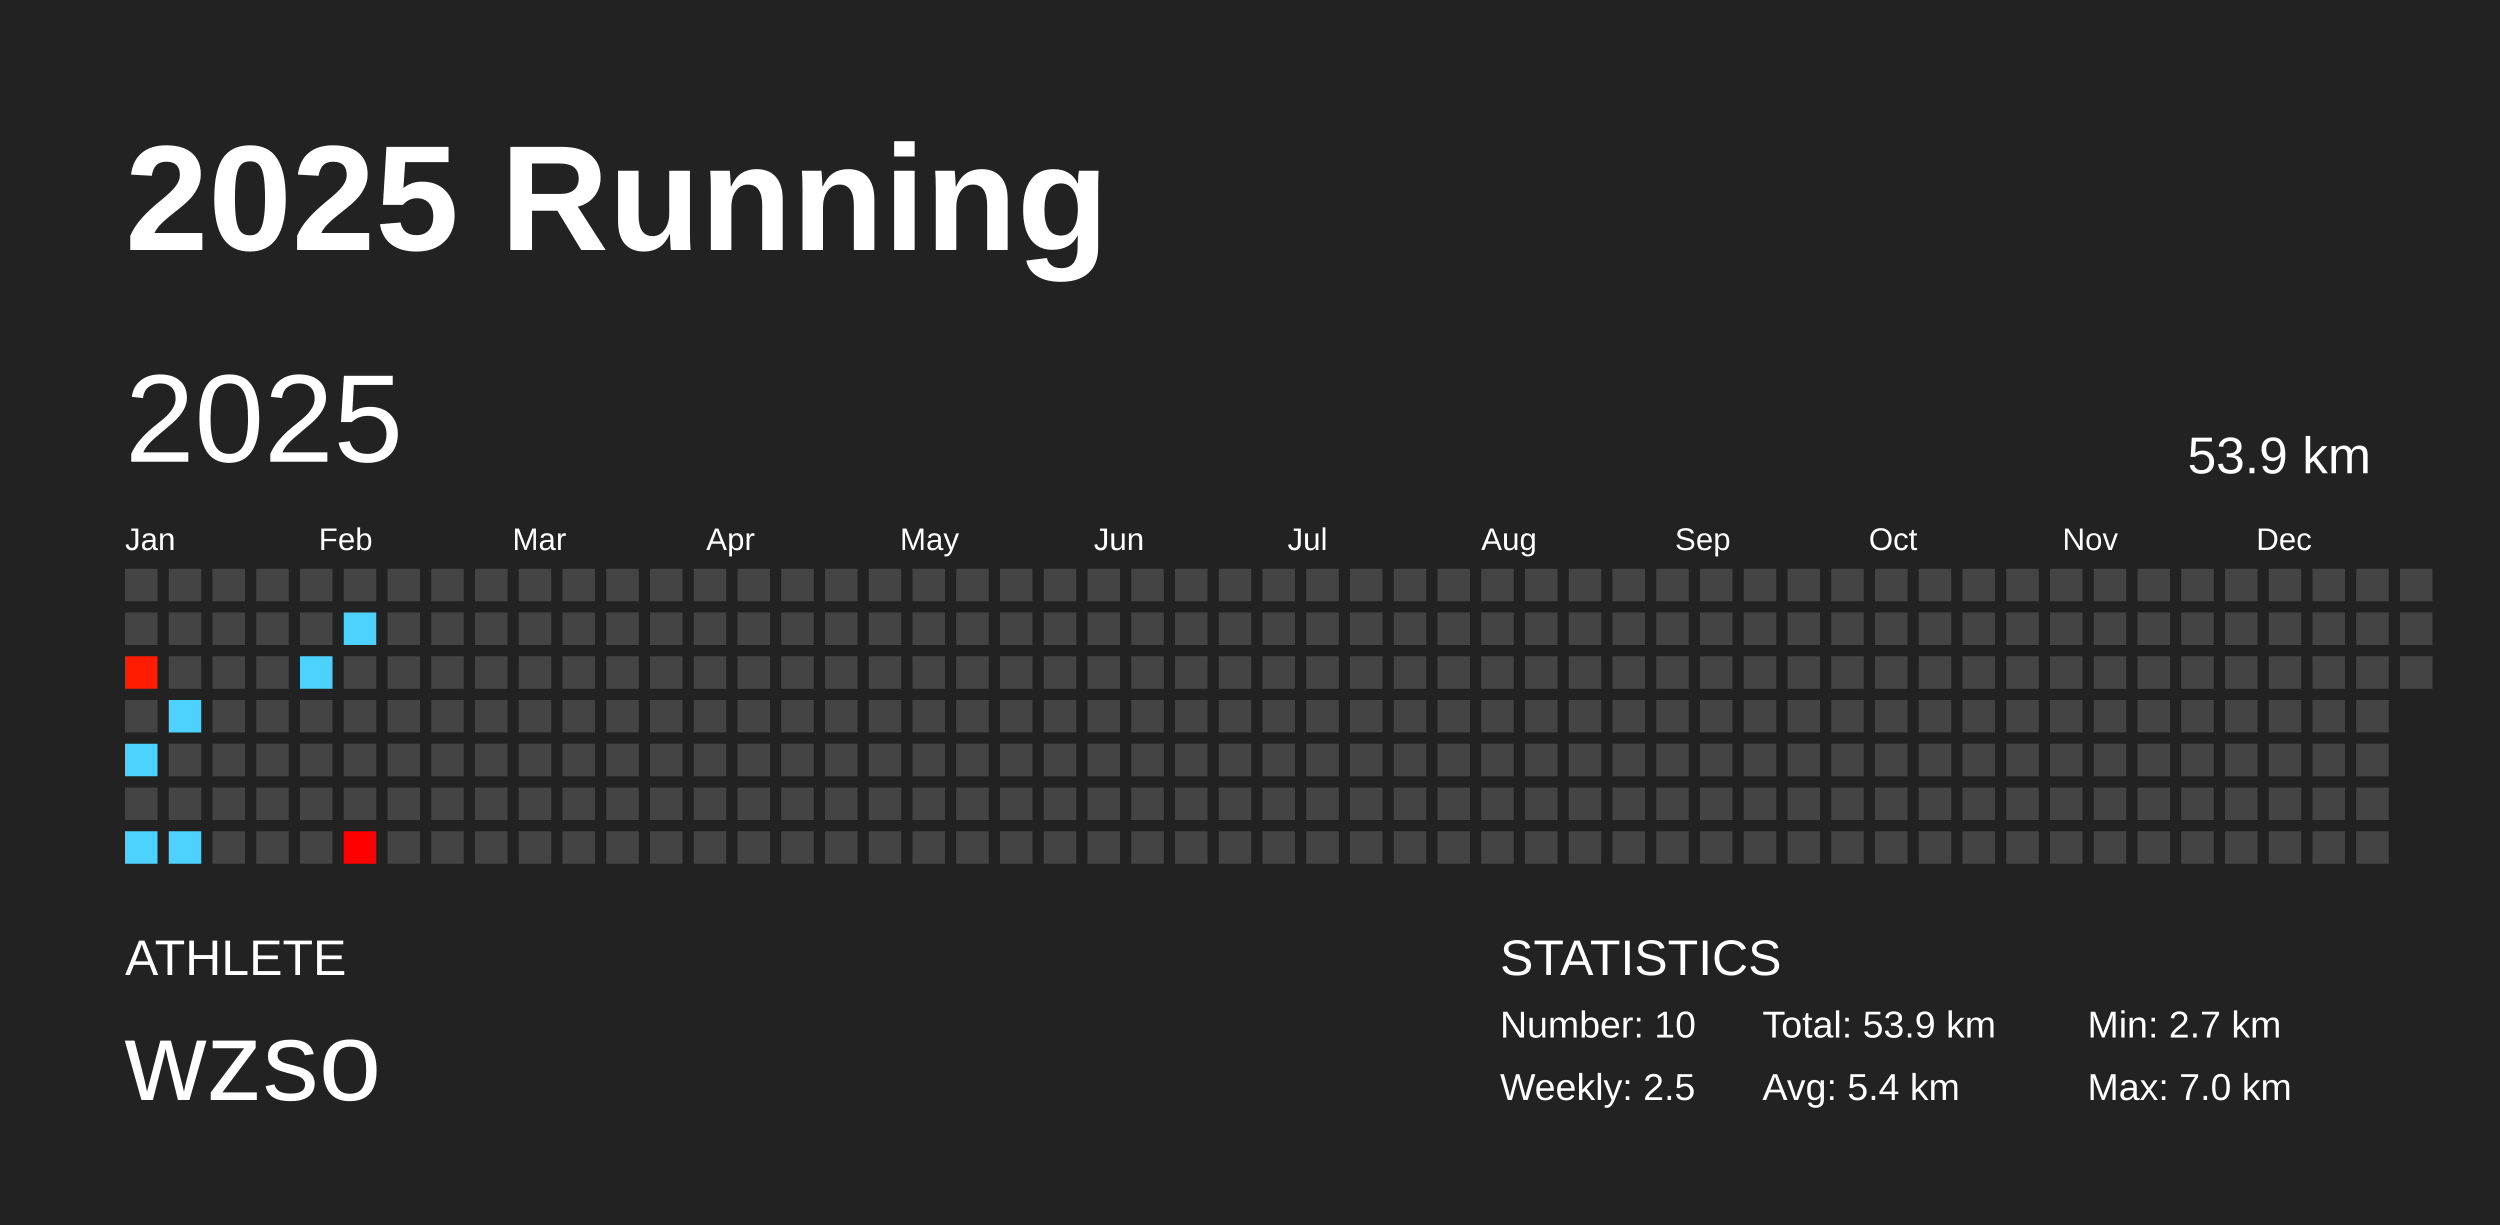
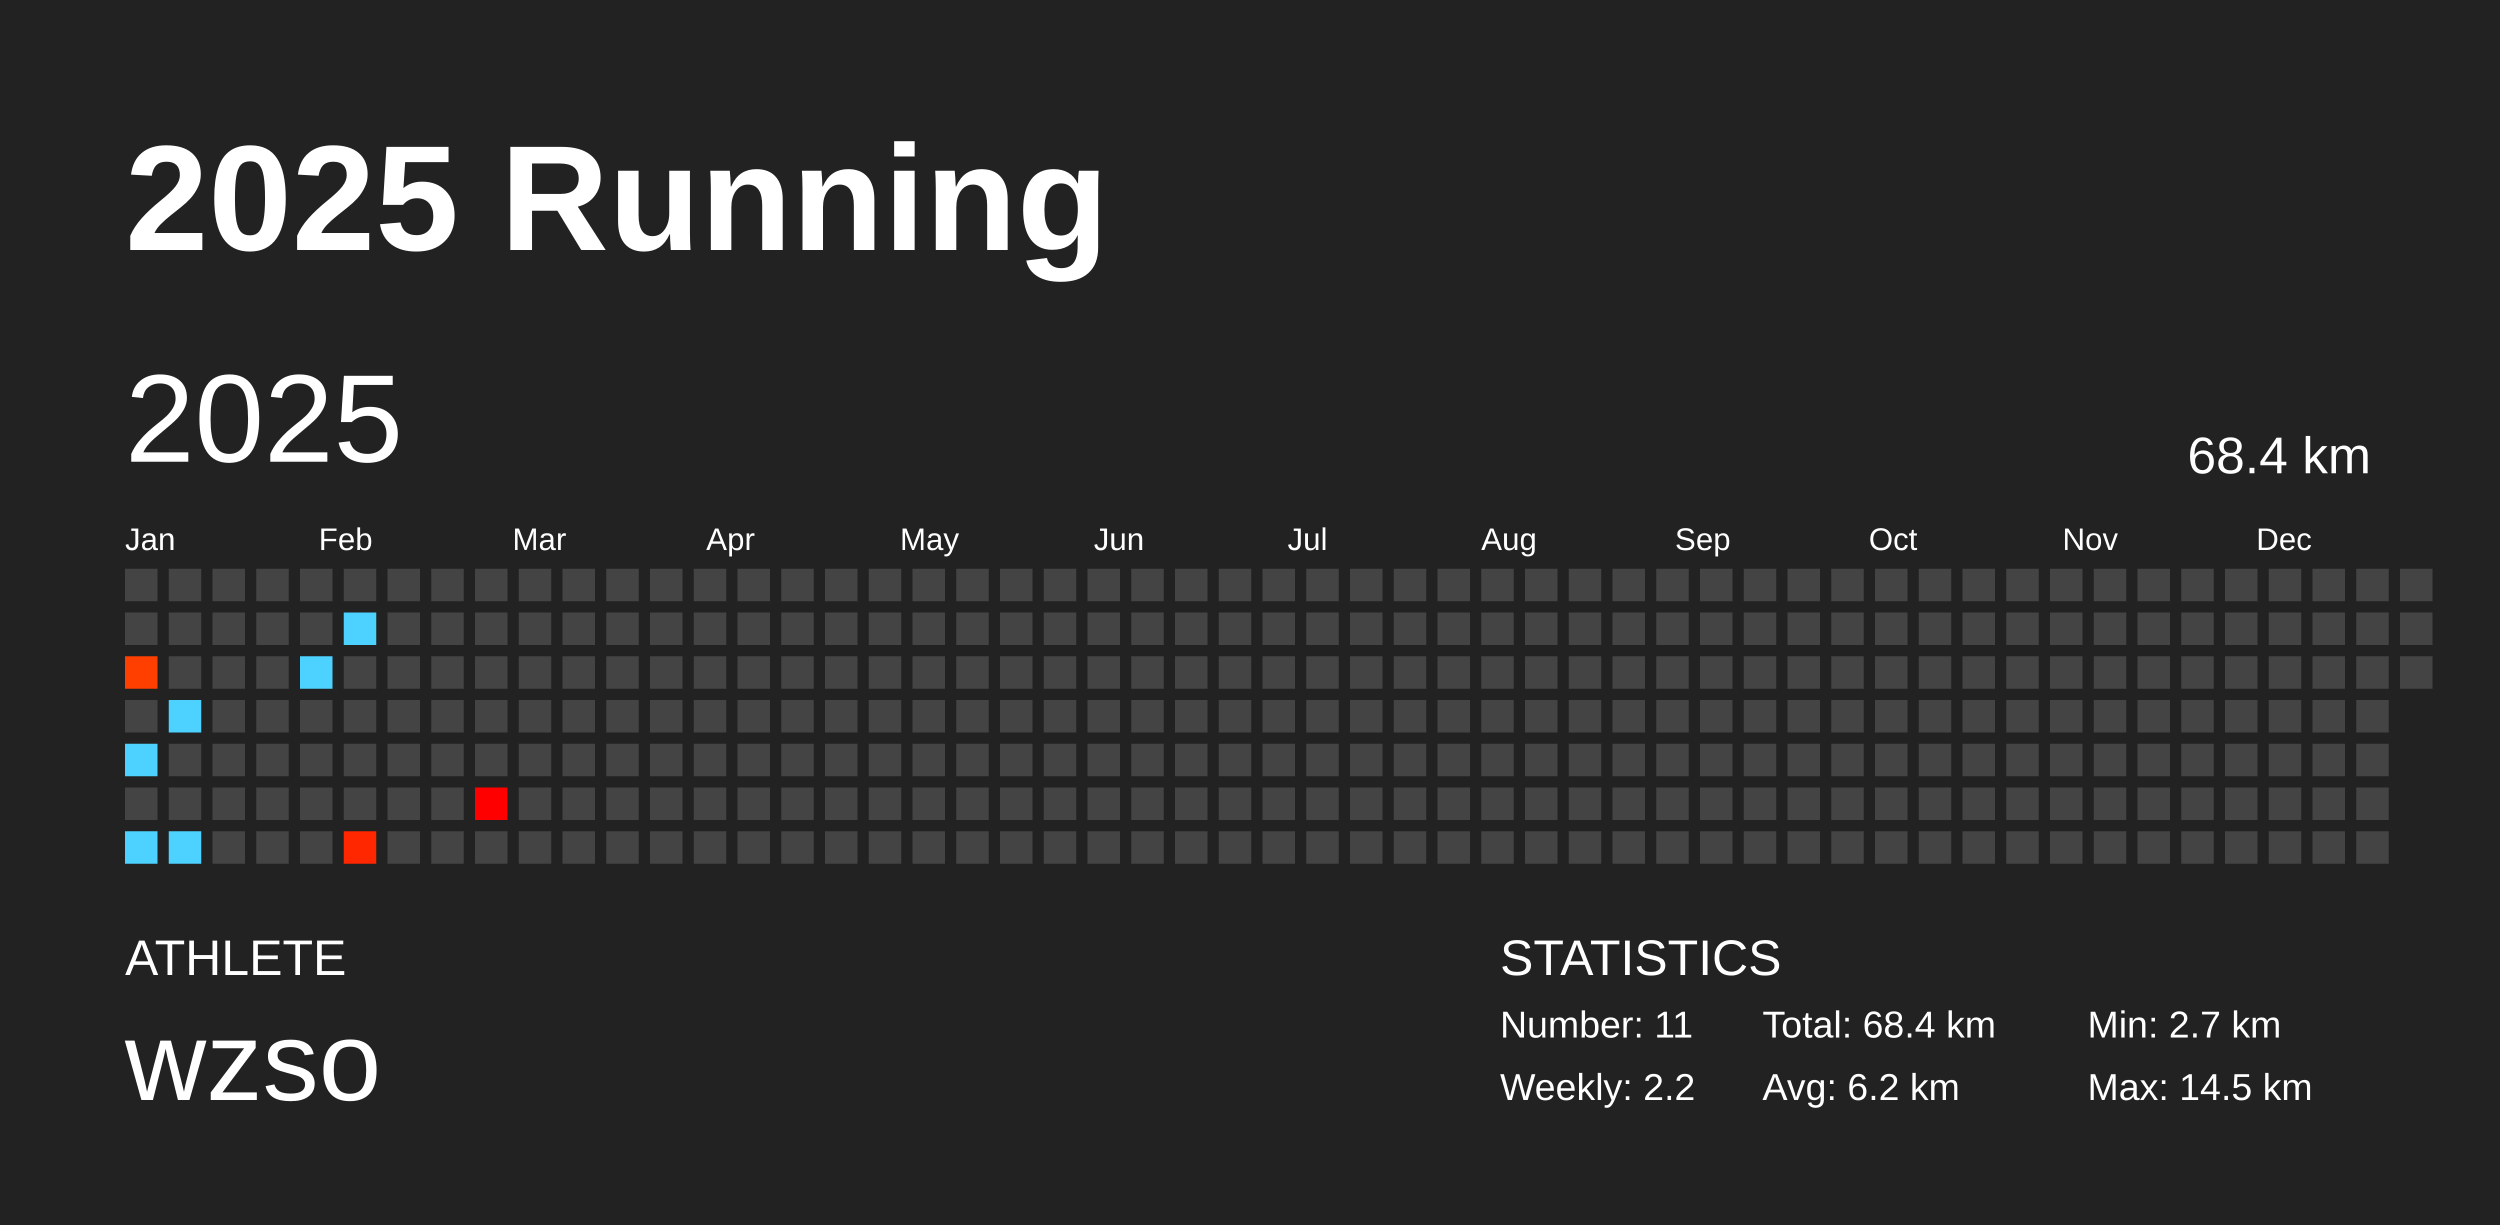
<svg xmlns="http://www.w3.org/2000/svg" baseProfile="full" height="98mm" version="1.1" viewBox="0,0,200,98" width="200mm">
  <defs />
  <rect fill="#222222" height="98" width="200" x="0" y="0" />
  <text fill="#FFFFFF" style="font-size:12px; font-family:Arial; font-weight:bold;" x="10" y="20">2025 Running</text>
  <text fill="#FFFFFF" style="font-size:4px; font-family:Arial" x="10" y="78">ATHLETE</text>
  <text fill="#FFFFFF" style="font-size:9px; font-family:Arial" x="10" y="88">wzso</text>
  <text fill="#FFFFFF" style="font-size:4px; font-family:Arial" x="120" y="78">STATISTICS</text>
-   <text fill="#FFFFFF" style="font-size:3px; font-family:Arial" x="120" y="83">Number: 10</text>
-   <text fill="#FFFFFF" style="font-size:3px; font-family:Arial" x="120" y="88">Weekly: 2.5</text>
-   <text fill="#FFFFFF" style="font-size:3px; font-family:Arial" x="141" y="83">Total: 53.9 km</text>
-   <text fill="#FFFFFF" style="font-size:3px; font-family:Arial" x="141" y="88">Avg: 5.4 km</text>
+   <text fill="#FFFFFF" style="font-size:3px; font-family:Arial" x="120" y="83">Number: 11</text>
+   <text fill="#FFFFFF" style="font-size:3px; font-family:Arial" x="120" y="88">Weekly: 2.2</text>
+   <text fill="#FFFFFF" style="font-size:3px; font-family:Arial" x="141" y="83">Total: 68.4 km</text>
+   <text fill="#FFFFFF" style="font-size:3px; font-family:Arial" x="141" y="88">Avg: 6.2 km</text>
  <text fill="#FFFFFF" style="font-size:3px; font-family:Arial" x="167" y="83">Min: 2.7 km</text>
-   <text fill="#FFFFFF" style="font-size:3px; font-family:Arial" x="167" y="88">Max: 7.0 km</text>
+   <text fill="#FFFFFF" style="font-size:3px; font-family:Arial" x="167" y="88">Max: 14.5 km</text>
  <text dominant-baseline="hanging" fill="#FFFFFF" style="font-size:10.0px; font-family:Arial;" x="10" y="30">2025</text>
-   <text dominant-baseline="hanging" fill="#FFFFFF" style="font-size:4.125px; font-family:Arial;" x="175" y="35">53.9 km</text>
+   <text dominant-baseline="hanging" fill="#FFFFFF" style="font-size:4.125px; font-family:Arial;" x="175" y="35">68.4 km</text>
  <text fill="#FFFFFF" style="font-size:2.5px; font-family:Arial" x="10.0" y="44">Jan</text>
  <text fill="#FFFFFF" style="font-size:2.5px; font-family:Arial" x="25.5" y="44">Feb</text>
  <text fill="#FFFFFF" style="font-size:2.5px; font-family:Arial" x="41.0" y="44">Mar</text>
  <text fill="#FFFFFF" style="font-size:2.5px; font-family:Arial" x="56.5" y="44">Apr</text>
  <text fill="#FFFFFF" style="font-size:2.5px; font-family:Arial" x="72.0" y="44">May</text>
  <text fill="#FFFFFF" style="font-size:2.5px; font-family:Arial" x="87.5" y="44">Jun</text>
  <text fill="#FFFFFF" style="font-size:2.5px; font-family:Arial" x="103.0" y="44">Jul</text>
  <text fill="#FFFFFF" style="font-size:2.5px; font-family:Arial" x="118.5" y="44">Aug</text>
  <text fill="#FFFFFF" style="font-size:2.5px; font-family:Arial" x="134.0" y="44">Sep</text>
  <text fill="#FFFFFF" style="font-size:2.5px; font-family:Arial" x="149.5" y="44">Oct</text>
  <text fill="#FFFFFF" style="font-size:2.5px; font-family:Arial" x="165.0" y="44">Nov</text>
  <text fill="#FFFFFF" style="font-size:2.5px; font-family:Arial" x="180.5" y="44">Dec</text>
  <rect fill="#444444" height="2.6" width="2.6" x="10.0" y="45.5" />
  <rect fill="#444444" height="2.6" width="2.6" x="10.0" y="49.0" />
-   <rect fill="#ff1c00" height="2.6" width="2.6" x="10.0" y="52.5" />
+   <rect fill="#ff3f00" height="2.6" width="2.6" x="10.0" y="52.5" />
  <rect fill="#444444" height="2.6" width="2.6" x="10.0" y="56.0" />
  <rect fill="#4dd2ff" height="2.6" width="2.6" x="10.0" y="59.5" />
  <rect fill="#444444" height="2.6" width="2.6" x="10.0" y="63.0" />
  <rect fill="#4dd2ff" height="2.6" width="2.6" x="10.0" y="66.5" />
  <rect fill="#444444" height="2.6" width="2.6" x="13.5" y="45.5" />
  <rect fill="#444444" height="2.6" width="2.6" x="13.5" y="49.0" />
  <rect fill="#444444" height="2.6" width="2.6" x="13.5" y="52.5" />
  <rect fill="#4dd2ff" height="2.6" width="2.6" x="13.5" y="56.0" />
  <rect fill="#444444" height="2.6" width="2.6" x="13.5" y="59.5" />
  <rect fill="#444444" height="2.6" width="2.6" x="13.5" y="63.0" />
  <rect fill="#4dd2ff" height="2.6" width="2.6" x="13.5" y="66.5" />
  <rect fill="#444444" height="2.6" width="2.6" x="17.0" y="45.5" />
  <rect fill="#444444" height="2.6" width="2.6" x="17.0" y="49.0" />
  <rect fill="#444444" height="2.6" width="2.6" x="17.0" y="52.5" />
  <rect fill="#444444" height="2.6" width="2.6" x="17.0" y="56.0" />
  <rect fill="#444444" height="2.6" width="2.6" x="17.0" y="59.5" />
  <rect fill="#444444" height="2.6" width="2.6" x="17.0" y="63.0" />
  <rect fill="#444444" height="2.6" width="2.6" x="17.0" y="66.5" />
  <rect fill="#444444" height="2.6" width="2.6" x="20.5" y="45.5" />
  <rect fill="#444444" height="2.6" width="2.6" x="20.5" y="49.0" />
  <rect fill="#444444" height="2.6" width="2.6" x="20.5" y="52.5" />
  <rect fill="#444444" height="2.6" width="2.6" x="20.5" y="56.0" />
  <rect fill="#444444" height="2.6" width="2.6" x="20.5" y="59.5" />
  <rect fill="#444444" height="2.6" width="2.6" x="20.5" y="63.0" />
  <rect fill="#444444" height="2.6" width="2.6" x="20.5" y="66.5" />
  <rect fill="#444444" height="2.6" width="2.6" x="24.0" y="45.5" />
  <rect fill="#444444" height="2.6" width="2.6" x="24.0" y="49.0" />
  <rect fill="#4dd2ff" height="2.6" width="2.6" x="24.0" y="52.5" />
  <rect fill="#444444" height="2.6" width="2.6" x="24.0" y="56.0" />
  <rect fill="#444444" height="2.6" width="2.6" x="24.0" y="59.5" />
  <rect fill="#444444" height="2.6" width="2.6" x="24.0" y="63.0" />
  <rect fill="#444444" height="2.6" width="2.6" x="24.0" y="66.5" />
  <rect fill="#444444" height="2.6" width="2.6" x="27.5" y="45.5" />
  <rect fill="#4dd2ff" height="2.6" width="2.6" x="27.5" y="49.0" />
  <rect fill="#444444" height="2.6" width="2.6" x="27.5" y="52.5" />
  <rect fill="#444444" height="2.6" width="2.6" x="27.5" y="56.0" />
  <rect fill="#444444" height="2.6" width="2.6" x="27.5" y="59.5" />
  <rect fill="#444444" height="2.6" width="2.6" x="27.5" y="63.0" />
-   <rect fill="#ff0000" height="2.6" width="2.6" x="27.5" y="66.5" />
+   <rect fill="#ff2700" height="2.6" width="2.6" x="27.5" y="66.5" />
  <rect fill="#444444" height="2.6" width="2.6" x="31.0" y="45.5" />
  <rect fill="#444444" height="2.6" width="2.6" x="31.0" y="49.0" />
  <rect fill="#444444" height="2.6" width="2.6" x="31.0" y="52.5" />
  <rect fill="#444444" height="2.6" width="2.6" x="31.0" y="56.0" />
  <rect fill="#444444" height="2.6" width="2.6" x="31.0" y="59.5" />
  <rect fill="#444444" height="2.6" width="2.6" x="31.0" y="63.0" />
  <rect fill="#444444" height="2.6" width="2.6" x="31.0" y="66.5" />
  <rect fill="#444444" height="2.6" width="2.6" x="34.5" y="45.5" />
  <rect fill="#444444" height="2.6" width="2.6" x="34.5" y="49.0" />
  <rect fill="#444444" height="2.6" width="2.6" x="34.5" y="52.5" />
  <rect fill="#444444" height="2.6" width="2.6" x="34.5" y="56.0" />
  <rect fill="#444444" height="2.6" width="2.6" x="34.5" y="59.5" />
  <rect fill="#444444" height="2.6" width="2.6" x="34.5" y="63.0" />
  <rect fill="#444444" height="2.6" width="2.6" x="34.5" y="66.5" />
  <rect fill="#444444" height="2.6" width="2.6" x="38.0" y="45.5" />
  <rect fill="#444444" height="2.6" width="2.6" x="38.0" y="49.0" />
  <rect fill="#444444" height="2.6" width="2.6" x="38.0" y="52.5" />
  <rect fill="#444444" height="2.6" width="2.6" x="38.0" y="56.0" />
  <rect fill="#444444" height="2.6" width="2.6" x="38.0" y="59.5" />
-   <rect fill="#444444" height="2.6" width="2.6" x="38.0" y="63.0" />
+   <rect fill="#ff0000" height="2.6" width="2.6" x="38.0" y="63.0" />
  <rect fill="#444444" height="2.6" width="2.6" x="38.0" y="66.5" />
  <rect fill="#444444" height="2.6" width="2.6" x="41.5" y="45.5" />
  <rect fill="#444444" height="2.6" width="2.6" x="41.5" y="49.0" />
  <rect fill="#444444" height="2.6" width="2.6" x="41.5" y="52.5" />
  <rect fill="#444444" height="2.6" width="2.6" x="41.5" y="56.0" />
  <rect fill="#444444" height="2.6" width="2.6" x="41.5" y="59.5" />
  <rect fill="#444444" height="2.6" width="2.6" x="41.5" y="63.0" />
  <rect fill="#444444" height="2.6" width="2.6" x="41.5" y="66.5" />
  <rect fill="#444444" height="2.6" width="2.6" x="45.0" y="45.5" />
  <rect fill="#444444" height="2.6" width="2.6" x="45.0" y="49.0" />
  <rect fill="#444444" height="2.6" width="2.6" x="45.0" y="52.5" />
  <rect fill="#444444" height="2.6" width="2.6" x="45.0" y="56.0" />
  <rect fill="#444444" height="2.6" width="2.6" x="45.0" y="59.5" />
  <rect fill="#444444" height="2.6" width="2.6" x="45.0" y="63.0" />
  <rect fill="#444444" height="2.6" width="2.6" x="45.0" y="66.5" />
  <rect fill="#444444" height="2.6" width="2.6" x="48.5" y="45.5" />
  <rect fill="#444444" height="2.6" width="2.6" x="48.5" y="49.0" />
  <rect fill="#444444" height="2.6" width="2.6" x="48.5" y="52.5" />
  <rect fill="#444444" height="2.6" width="2.6" x="48.5" y="56.0" />
  <rect fill="#444444" height="2.6" width="2.6" x="48.5" y="59.5" />
  <rect fill="#444444" height="2.6" width="2.6" x="48.5" y="63.0" />
  <rect fill="#444444" height="2.6" width="2.6" x="48.5" y="66.5" />
  <rect fill="#444444" height="2.6" width="2.6" x="52.0" y="45.5" />
  <rect fill="#444444" height="2.6" width="2.6" x="52.0" y="49.0" />
  <rect fill="#444444" height="2.6" width="2.6" x="52.0" y="52.5" />
  <rect fill="#444444" height="2.6" width="2.6" x="52.0" y="56.0" />
  <rect fill="#444444" height="2.6" width="2.6" x="52.0" y="59.5" />
  <rect fill="#444444" height="2.6" width="2.6" x="52.0" y="63.0" />
  <rect fill="#444444" height="2.6" width="2.6" x="52.0" y="66.5" />
  <rect fill="#444444" height="2.6" width="2.6" x="55.5" y="45.5" />
  <rect fill="#444444" height="2.6" width="2.6" x="55.5" y="49.0" />
  <rect fill="#444444" height="2.6" width="2.6" x="55.5" y="52.5" />
  <rect fill="#444444" height="2.6" width="2.6" x="55.5" y="56.0" />
  <rect fill="#444444" height="2.6" width="2.6" x="55.5" y="59.5" />
  <rect fill="#444444" height="2.6" width="2.6" x="55.5" y="63.0" />
  <rect fill="#444444" height="2.6" width="2.6" x="55.5" y="66.5" />
  <rect fill="#444444" height="2.6" width="2.6" x="59.0" y="45.5" />
  <rect fill="#444444" height="2.6" width="2.6" x="59.0" y="49.0" />
  <rect fill="#444444" height="2.6" width="2.6" x="59.0" y="52.5" />
  <rect fill="#444444" height="2.6" width="2.6" x="59.0" y="56.0" />
  <rect fill="#444444" height="2.6" width="2.6" x="59.0" y="59.5" />
  <rect fill="#444444" height="2.6" width="2.6" x="59.0" y="63.0" />
  <rect fill="#444444" height="2.6" width="2.6" x="59.0" y="66.5" />
  <rect fill="#444444" height="2.6" width="2.6" x="62.5" y="45.5" />
  <rect fill="#444444" height="2.6" width="2.6" x="62.5" y="49.0" />
  <rect fill="#444444" height="2.6" width="2.6" x="62.5" y="52.5" />
  <rect fill="#444444" height="2.6" width="2.6" x="62.5" y="56.0" />
  <rect fill="#444444" height="2.6" width="2.6" x="62.5" y="59.5" />
  <rect fill="#444444" height="2.6" width="2.6" x="62.5" y="63.0" />
  <rect fill="#444444" height="2.6" width="2.6" x="62.5" y="66.5" />
  <rect fill="#444444" height="2.6" width="2.6" x="66.0" y="45.5" />
  <rect fill="#444444" height="2.6" width="2.6" x="66.0" y="49.0" />
  <rect fill="#444444" height="2.6" width="2.6" x="66.0" y="52.5" />
  <rect fill="#444444" height="2.6" width="2.6" x="66.0" y="56.0" />
  <rect fill="#444444" height="2.6" width="2.6" x="66.0" y="59.5" />
  <rect fill="#444444" height="2.6" width="2.6" x="66.0" y="63.0" />
  <rect fill="#444444" height="2.6" width="2.6" x="66.0" y="66.5" />
  <rect fill="#444444" height="2.6" width="2.6" x="69.5" y="45.5" />
  <rect fill="#444444" height="2.6" width="2.6" x="69.5" y="49.0" />
  <rect fill="#444444" height="2.6" width="2.6" x="69.5" y="52.5" />
  <rect fill="#444444" height="2.6" width="2.6" x="69.5" y="56.0" />
  <rect fill="#444444" height="2.6" width="2.6" x="69.5" y="59.5" />
  <rect fill="#444444" height="2.6" width="2.6" x="69.5" y="63.0" />
  <rect fill="#444444" height="2.6" width="2.6" x="69.5" y="66.5" />
  <rect fill="#444444" height="2.6" width="2.6" x="73.0" y="45.5" />
  <rect fill="#444444" height="2.6" width="2.6" x="73.0" y="49.0" />
  <rect fill="#444444" height="2.6" width="2.6" x="73.0" y="52.5" />
  <rect fill="#444444" height="2.6" width="2.6" x="73.0" y="56.0" />
  <rect fill="#444444" height="2.6" width="2.6" x="73.0" y="59.5" />
  <rect fill="#444444" height="2.6" width="2.6" x="73.0" y="63.0" />
  <rect fill="#444444" height="2.6" width="2.6" x="73.0" y="66.5" />
  <rect fill="#444444" height="2.6" width="2.6" x="76.5" y="45.5" />
  <rect fill="#444444" height="2.6" width="2.6" x="76.5" y="49.0" />
  <rect fill="#444444" height="2.6" width="2.6" x="76.5" y="52.5" />
  <rect fill="#444444" height="2.6" width="2.6" x="76.5" y="56.0" />
  <rect fill="#444444" height="2.6" width="2.6" x="76.5" y="59.5" />
  <rect fill="#444444" height="2.6" width="2.6" x="76.5" y="63.0" />
  <rect fill="#444444" height="2.6" width="2.6" x="76.5" y="66.5" />
  <rect fill="#444444" height="2.6" width="2.6" x="80.0" y="45.5" />
  <rect fill="#444444" height="2.6" width="2.6" x="80.0" y="49.0" />
  <rect fill="#444444" height="2.6" width="2.6" x="80.0" y="52.5" />
  <rect fill="#444444" height="2.6" width="2.6" x="80.0" y="56.0" />
  <rect fill="#444444" height="2.6" width="2.6" x="80.0" y="59.5" />
  <rect fill="#444444" height="2.6" width="2.6" x="80.0" y="63.0" />
  <rect fill="#444444" height="2.6" width="2.6" x="80.0" y="66.5" />
  <rect fill="#444444" height="2.6" width="2.6" x="83.5" y="45.5" />
  <rect fill="#444444" height="2.6" width="2.6" x="83.5" y="49.0" />
  <rect fill="#444444" height="2.6" width="2.6" x="83.5" y="52.5" />
  <rect fill="#444444" height="2.6" width="2.6" x="83.5" y="56.0" />
  <rect fill="#444444" height="2.6" width="2.6" x="83.5" y="59.5" />
  <rect fill="#444444" height="2.6" width="2.6" x="83.5" y="63.0" />
  <rect fill="#444444" height="2.6" width="2.6" x="83.5" y="66.5" />
  <rect fill="#444444" height="2.6" width="2.6" x="87.0" y="45.5" />
  <rect fill="#444444" height="2.6" width="2.6" x="87.0" y="49.0" />
  <rect fill="#444444" height="2.6" width="2.6" x="87.0" y="52.5" />
  <rect fill="#444444" height="2.6" width="2.6" x="87.0" y="56.0" />
  <rect fill="#444444" height="2.6" width="2.6" x="87.0" y="59.5" />
  <rect fill="#444444" height="2.6" width="2.6" x="87.0" y="63.0" />
  <rect fill="#444444" height="2.6" width="2.6" x="87.0" y="66.5" />
  <rect fill="#444444" height="2.6" width="2.6" x="90.5" y="45.5" />
  <rect fill="#444444" height="2.6" width="2.6" x="90.5" y="49.0" />
  <rect fill="#444444" height="2.6" width="2.6" x="90.5" y="52.5" />
  <rect fill="#444444" height="2.6" width="2.6" x="90.5" y="56.0" />
  <rect fill="#444444" height="2.6" width="2.6" x="90.5" y="59.5" />
  <rect fill="#444444" height="2.6" width="2.6" x="90.5" y="63.0" />
  <rect fill="#444444" height="2.6" width="2.6" x="90.5" y="66.5" />
  <rect fill="#444444" height="2.6" width="2.6" x="94.0" y="45.5" />
  <rect fill="#444444" height="2.6" width="2.6" x="94.0" y="49.0" />
  <rect fill="#444444" height="2.6" width="2.6" x="94.0" y="52.5" />
  <rect fill="#444444" height="2.6" width="2.6" x="94.0" y="56.0" />
  <rect fill="#444444" height="2.6" width="2.6" x="94.0" y="59.5" />
  <rect fill="#444444" height="2.6" width="2.6" x="94.0" y="63.0" />
  <rect fill="#444444" height="2.6" width="2.6" x="94.0" y="66.5" />
  <rect fill="#444444" height="2.6" width="2.6" x="97.5" y="45.5" />
  <rect fill="#444444" height="2.6" width="2.6" x="97.5" y="49.0" />
  <rect fill="#444444" height="2.6" width="2.6" x="97.5" y="52.5" />
  <rect fill="#444444" height="2.6" width="2.6" x="97.5" y="56.0" />
  <rect fill="#444444" height="2.6" width="2.6" x="97.5" y="59.5" />
  <rect fill="#444444" height="2.6" width="2.6" x="97.5" y="63.0" />
  <rect fill="#444444" height="2.6" width="2.6" x="97.5" y="66.5" />
  <rect fill="#444444" height="2.6" width="2.6" x="101.0" y="45.5" />
  <rect fill="#444444" height="2.6" width="2.6" x="101.0" y="49.0" />
  <rect fill="#444444" height="2.6" width="2.6" x="101.0" y="52.5" />
  <rect fill="#444444" height="2.6" width="2.6" x="101.0" y="56.0" />
  <rect fill="#444444" height="2.6" width="2.6" x="101.0" y="59.5" />
  <rect fill="#444444" height="2.6" width="2.6" x="101.0" y="63.0" />
  <rect fill="#444444" height="2.6" width="2.6" x="101.0" y="66.5" />
  <rect fill="#444444" height="2.6" width="2.6" x="104.5" y="45.5" />
  <rect fill="#444444" height="2.6" width="2.6" x="104.5" y="49.0" />
  <rect fill="#444444" height="2.6" width="2.6" x="104.5" y="52.5" />
  <rect fill="#444444" height="2.6" width="2.6" x="104.5" y="56.0" />
  <rect fill="#444444" height="2.6" width="2.6" x="104.5" y="59.5" />
  <rect fill="#444444" height="2.6" width="2.6" x="104.5" y="63.0" />
  <rect fill="#444444" height="2.6" width="2.6" x="104.5" y="66.5" />
  <rect fill="#444444" height="2.6" width="2.6" x="108.0" y="45.5" />
  <rect fill="#444444" height="2.6" width="2.6" x="108.0" y="49.0" />
  <rect fill="#444444" height="2.6" width="2.6" x="108.0" y="52.5" />
  <rect fill="#444444" height="2.6" width="2.6" x="108.0" y="56.0" />
  <rect fill="#444444" height="2.6" width="2.6" x="108.0" y="59.5" />
  <rect fill="#444444" height="2.6" width="2.6" x="108.0" y="63.0" />
  <rect fill="#444444" height="2.6" width="2.6" x="108.0" y="66.5" />
  <rect fill="#444444" height="2.6" width="2.6" x="111.5" y="45.5" />
  <rect fill="#444444" height="2.6" width="2.6" x="111.5" y="49.0" />
  <rect fill="#444444" height="2.6" width="2.6" x="111.5" y="52.5" />
  <rect fill="#444444" height="2.6" width="2.6" x="111.5" y="56.0" />
  <rect fill="#444444" height="2.6" width="2.6" x="111.5" y="59.5" />
  <rect fill="#444444" height="2.6" width="2.6" x="111.5" y="63.0" />
  <rect fill="#444444" height="2.6" width="2.6" x="111.5" y="66.5" />
  <rect fill="#444444" height="2.6" width="2.6" x="115.0" y="45.5" />
  <rect fill="#444444" height="2.6" width="2.6" x="115.0" y="49.0" />
  <rect fill="#444444" height="2.6" width="2.6" x="115.0" y="52.5" />
  <rect fill="#444444" height="2.6" width="2.6" x="115.0" y="56.0" />
  <rect fill="#444444" height="2.6" width="2.6" x="115.0" y="59.5" />
  <rect fill="#444444" height="2.6" width="2.6" x="115.0" y="63.0" />
  <rect fill="#444444" height="2.6" width="2.6" x="115.0" y="66.5" />
  <rect fill="#444444" height="2.6" width="2.6" x="118.5" y="45.5" />
  <rect fill="#444444" height="2.6" width="2.6" x="118.5" y="49.0" />
  <rect fill="#444444" height="2.6" width="2.6" x="118.5" y="52.5" />
  <rect fill="#444444" height="2.6" width="2.6" x="118.5" y="56.0" />
  <rect fill="#444444" height="2.6" width="2.6" x="118.5" y="59.5" />
  <rect fill="#444444" height="2.6" width="2.6" x="118.5" y="63.0" />
  <rect fill="#444444" height="2.6" width="2.6" x="118.5" y="66.5" />
  <rect fill="#444444" height="2.6" width="2.6" x="122.0" y="45.5" />
  <rect fill="#444444" height="2.6" width="2.6" x="122.0" y="49.0" />
  <rect fill="#444444" height="2.6" width="2.6" x="122.0" y="52.5" />
  <rect fill="#444444" height="2.6" width="2.6" x="122.0" y="56.0" />
  <rect fill="#444444" height="2.6" width="2.6" x="122.0" y="59.5" />
  <rect fill="#444444" height="2.6" width="2.6" x="122.0" y="63.0" />
  <rect fill="#444444" height="2.6" width="2.6" x="122.0" y="66.5" />
  <rect fill="#444444" height="2.6" width="2.6" x="125.5" y="45.5" />
  <rect fill="#444444" height="2.6" width="2.6" x="125.5" y="49.0" />
  <rect fill="#444444" height="2.6" width="2.6" x="125.5" y="52.5" />
  <rect fill="#444444" height="2.6" width="2.6" x="125.5" y="56.0" />
  <rect fill="#444444" height="2.6" width="2.6" x="125.5" y="59.5" />
  <rect fill="#444444" height="2.6" width="2.6" x="125.5" y="63.0" />
  <rect fill="#444444" height="2.6" width="2.6" x="125.5" y="66.5" />
  <rect fill="#444444" height="2.6" width="2.6" x="129.0" y="45.5" />
  <rect fill="#444444" height="2.6" width="2.6" x="129.0" y="49.0" />
  <rect fill="#444444" height="2.6" width="2.6" x="129.0" y="52.5" />
  <rect fill="#444444" height="2.6" width="2.6" x="129.0" y="56.0" />
  <rect fill="#444444" height="2.6" width="2.6" x="129.0" y="59.5" />
  <rect fill="#444444" height="2.6" width="2.6" x="129.0" y="63.0" />
  <rect fill="#444444" height="2.6" width="2.6" x="129.0" y="66.5" />
  <rect fill="#444444" height="2.6" width="2.6" x="132.5" y="45.5" />
  <rect fill="#444444" height="2.6" width="2.6" x="132.5" y="49.0" />
  <rect fill="#444444" height="2.6" width="2.6" x="132.5" y="52.5" />
  <rect fill="#444444" height="2.6" width="2.6" x="132.5" y="56.0" />
  <rect fill="#444444" height="2.6" width="2.6" x="132.5" y="59.5" />
  <rect fill="#444444" height="2.6" width="2.6" x="132.5" y="63.0" />
  <rect fill="#444444" height="2.6" width="2.6" x="132.5" y="66.5" />
  <rect fill="#444444" height="2.6" width="2.6" x="136.0" y="45.5" />
  <rect fill="#444444" height="2.6" width="2.6" x="136.0" y="49.0" />
  <rect fill="#444444" height="2.6" width="2.6" x="136.0" y="52.5" />
  <rect fill="#444444" height="2.6" width="2.6" x="136.0" y="56.0" />
  <rect fill="#444444" height="2.6" width="2.6" x="136.0" y="59.5" />
  <rect fill="#444444" height="2.6" width="2.6" x="136.0" y="63.0" />
  <rect fill="#444444" height="2.6" width="2.6" x="136.0" y="66.5" />
  <rect fill="#444444" height="2.6" width="2.6" x="139.5" y="45.5" />
  <rect fill="#444444" height="2.6" width="2.6" x="139.5" y="49.0" />
  <rect fill="#444444" height="2.6" width="2.6" x="139.5" y="52.5" />
  <rect fill="#444444" height="2.6" width="2.6" x="139.5" y="56.0" />
  <rect fill="#444444" height="2.6" width="2.6" x="139.5" y="59.5" />
  <rect fill="#444444" height="2.6" width="2.6" x="139.5" y="63.0" />
  <rect fill="#444444" height="2.6" width="2.6" x="139.5" y="66.5" />
  <rect fill="#444444" height="2.6" width="2.6" x="143.0" y="45.5" />
  <rect fill="#444444" height="2.6" width="2.6" x="143.0" y="49.0" />
  <rect fill="#444444" height="2.6" width="2.6" x="143.0" y="52.5" />
  <rect fill="#444444" height="2.6" width="2.6" x="143.0" y="56.0" />
  <rect fill="#444444" height="2.6" width="2.6" x="143.0" y="59.5" />
  <rect fill="#444444" height="2.6" width="2.6" x="143.0" y="63.0" />
  <rect fill="#444444" height="2.6" width="2.6" x="143.0" y="66.5" />
  <rect fill="#444444" height="2.6" width="2.6" x="146.5" y="45.5" />
  <rect fill="#444444" height="2.6" width="2.6" x="146.5" y="49.0" />
  <rect fill="#444444" height="2.6" width="2.6" x="146.5" y="52.5" />
  <rect fill="#444444" height="2.6" width="2.6" x="146.5" y="56.0" />
  <rect fill="#444444" height="2.6" width="2.6" x="146.5" y="59.5" />
  <rect fill="#444444" height="2.6" width="2.6" x="146.5" y="63.0" />
  <rect fill="#444444" height="2.6" width="2.6" x="146.5" y="66.5" />
  <rect fill="#444444" height="2.6" width="2.6" x="150.0" y="45.5" />
  <rect fill="#444444" height="2.6" width="2.6" x="150.0" y="49.0" />
  <rect fill="#444444" height="2.6" width="2.6" x="150.0" y="52.5" />
  <rect fill="#444444" height="2.6" width="2.6" x="150.0" y="56.0" />
  <rect fill="#444444" height="2.6" width="2.6" x="150.0" y="59.5" />
  <rect fill="#444444" height="2.6" width="2.6" x="150.0" y="63.0" />
  <rect fill="#444444" height="2.6" width="2.6" x="150.0" y="66.5" />
  <rect fill="#444444" height="2.6" width="2.6" x="153.5" y="45.5" />
  <rect fill="#444444" height="2.6" width="2.6" x="153.5" y="49.0" />
  <rect fill="#444444" height="2.6" width="2.6" x="153.5" y="52.5" />
  <rect fill="#444444" height="2.6" width="2.6" x="153.5" y="56.0" />
  <rect fill="#444444" height="2.6" width="2.6" x="153.5" y="59.5" />
  <rect fill="#444444" height="2.6" width="2.6" x="153.5" y="63.0" />
  <rect fill="#444444" height="2.6" width="2.6" x="153.5" y="66.5" />
  <rect fill="#444444" height="2.6" width="2.6" x="157.0" y="45.5" />
  <rect fill="#444444" height="2.6" width="2.6" x="157.0" y="49.0" />
  <rect fill="#444444" height="2.6" width="2.6" x="157.0" y="52.5" />
  <rect fill="#444444" height="2.6" width="2.6" x="157.0" y="56.0" />
  <rect fill="#444444" height="2.6" width="2.6" x="157.0" y="59.5" />
  <rect fill="#444444" height="2.6" width="2.6" x="157.0" y="63.0" />
  <rect fill="#444444" height="2.6" width="2.6" x="157.0" y="66.5" />
  <rect fill="#444444" height="2.6" width="2.6" x="160.5" y="45.5" />
  <rect fill="#444444" height="2.6" width="2.6" x="160.5" y="49.0" />
  <rect fill="#444444" height="2.6" width="2.6" x="160.5" y="52.5" />
  <rect fill="#444444" height="2.6" width="2.6" x="160.5" y="56.0" />
  <rect fill="#444444" height="2.6" width="2.6" x="160.5" y="59.5" />
  <rect fill="#444444" height="2.6" width="2.6" x="160.5" y="63.0" />
  <rect fill="#444444" height="2.6" width="2.6" x="160.5" y="66.5" />
  <rect fill="#444444" height="2.6" width="2.6" x="164.0" y="45.5" />
  <rect fill="#444444" height="2.6" width="2.6" x="164.0" y="49.0" />
  <rect fill="#444444" height="2.6" width="2.6" x="164.0" y="52.5" />
  <rect fill="#444444" height="2.6" width="2.6" x="164.0" y="56.0" />
  <rect fill="#444444" height="2.6" width="2.6" x="164.0" y="59.5" />
  <rect fill="#444444" height="2.6" width="2.6" x="164.0" y="63.0" />
  <rect fill="#444444" height="2.6" width="2.6" x="164.0" y="66.5" />
  <rect fill="#444444" height="2.6" width="2.6" x="167.5" y="45.5" />
  <rect fill="#444444" height="2.6" width="2.6" x="167.5" y="49.0" />
  <rect fill="#444444" height="2.6" width="2.6" x="167.5" y="52.5" />
  <rect fill="#444444" height="2.6" width="2.6" x="167.5" y="56.0" />
  <rect fill="#444444" height="2.6" width="2.6" x="167.5" y="59.5" />
  <rect fill="#444444" height="2.6" width="2.6" x="167.5" y="63.0" />
  <rect fill="#444444" height="2.6" width="2.6" x="167.5" y="66.5" />
  <rect fill="#444444" height="2.6" width="2.6" x="171.0" y="45.5" />
  <rect fill="#444444" height="2.6" width="2.6" x="171.0" y="49.0" />
  <rect fill="#444444" height="2.6" width="2.6" x="171.0" y="52.5" />
  <rect fill="#444444" height="2.6" width="2.6" x="171.0" y="56.0" />
  <rect fill="#444444" height="2.6" width="2.6" x="171.0" y="59.5" />
  <rect fill="#444444" height="2.6" width="2.6" x="171.0" y="63.0" />
  <rect fill="#444444" height="2.6" width="2.6" x="171.0" y="66.5" />
  <rect fill="#444444" height="2.6" width="2.6" x="174.5" y="45.5" />
  <rect fill="#444444" height="2.6" width="2.6" x="174.5" y="49.0" />
  <rect fill="#444444" height="2.6" width="2.6" x="174.5" y="52.5" />
  <rect fill="#444444" height="2.6" width="2.6" x="174.5" y="56.0" />
  <rect fill="#444444" height="2.6" width="2.6" x="174.5" y="59.5" />
  <rect fill="#444444" height="2.6" width="2.6" x="174.5" y="63.0" />
  <rect fill="#444444" height="2.6" width="2.6" x="174.5" y="66.5" />
  <rect fill="#444444" height="2.6" width="2.6" x="178.0" y="45.5" />
  <rect fill="#444444" height="2.6" width="2.6" x="178.0" y="49.0" />
  <rect fill="#444444" height="2.6" width="2.6" x="178.0" y="52.5" />
  <rect fill="#444444" height="2.6" width="2.6" x="178.0" y="56.0" />
  <rect fill="#444444" height="2.6" width="2.6" x="178.0" y="59.5" />
  <rect fill="#444444" height="2.6" width="2.6" x="178.0" y="63.0" />
  <rect fill="#444444" height="2.6" width="2.6" x="178.0" y="66.5" />
  <rect fill="#444444" height="2.6" width="2.6" x="181.5" y="45.5" />
  <rect fill="#444444" height="2.6" width="2.6" x="181.5" y="49.0" />
  <rect fill="#444444" height="2.6" width="2.6" x="181.5" y="52.5" />
  <rect fill="#444444" height="2.6" width="2.6" x="181.5" y="56.0" />
  <rect fill="#444444" height="2.6" width="2.6" x="181.5" y="59.5" />
  <rect fill="#444444" height="2.6" width="2.6" x="181.5" y="63.0" />
  <rect fill="#444444" height="2.6" width="2.6" x="181.5" y="66.5" />
  <rect fill="#444444" height="2.6" width="2.6" x="185.0" y="45.5" />
  <rect fill="#444444" height="2.6" width="2.6" x="185.0" y="49.0" />
  <rect fill="#444444" height="2.6" width="2.6" x="185.0" y="52.5" />
  <rect fill="#444444" height="2.6" width="2.6" x="185.0" y="56.0" />
  <rect fill="#444444" height="2.6" width="2.6" x="185.0" y="59.5" />
  <rect fill="#444444" height="2.6" width="2.6" x="185.0" y="63.0" />
  <rect fill="#444444" height="2.6" width="2.6" x="185.0" y="66.5" />
  <rect fill="#444444" height="2.6" width="2.6" x="188.5" y="45.5" />
  <rect fill="#444444" height="2.6" width="2.6" x="188.5" y="49.0" />
  <rect fill="#444444" height="2.6" width="2.6" x="188.5" y="52.5" />
  <rect fill="#444444" height="2.6" width="2.6" x="188.5" y="56.0" />
  <rect fill="#444444" height="2.6" width="2.6" x="188.5" y="59.5" />
  <rect fill="#444444" height="2.6" width="2.6" x="188.5" y="63.0" />
  <rect fill="#444444" height="2.6" width="2.6" x="188.5" y="66.5" />
  <rect fill="#444444" height="2.6" width="2.6" x="192.0" y="45.5" />
  <rect fill="#444444" height="2.6" width="2.6" x="192.0" y="49.0" />
  <rect fill="#444444" height="2.6" width="2.6" x="192.0" y="52.5" />
</svg>
